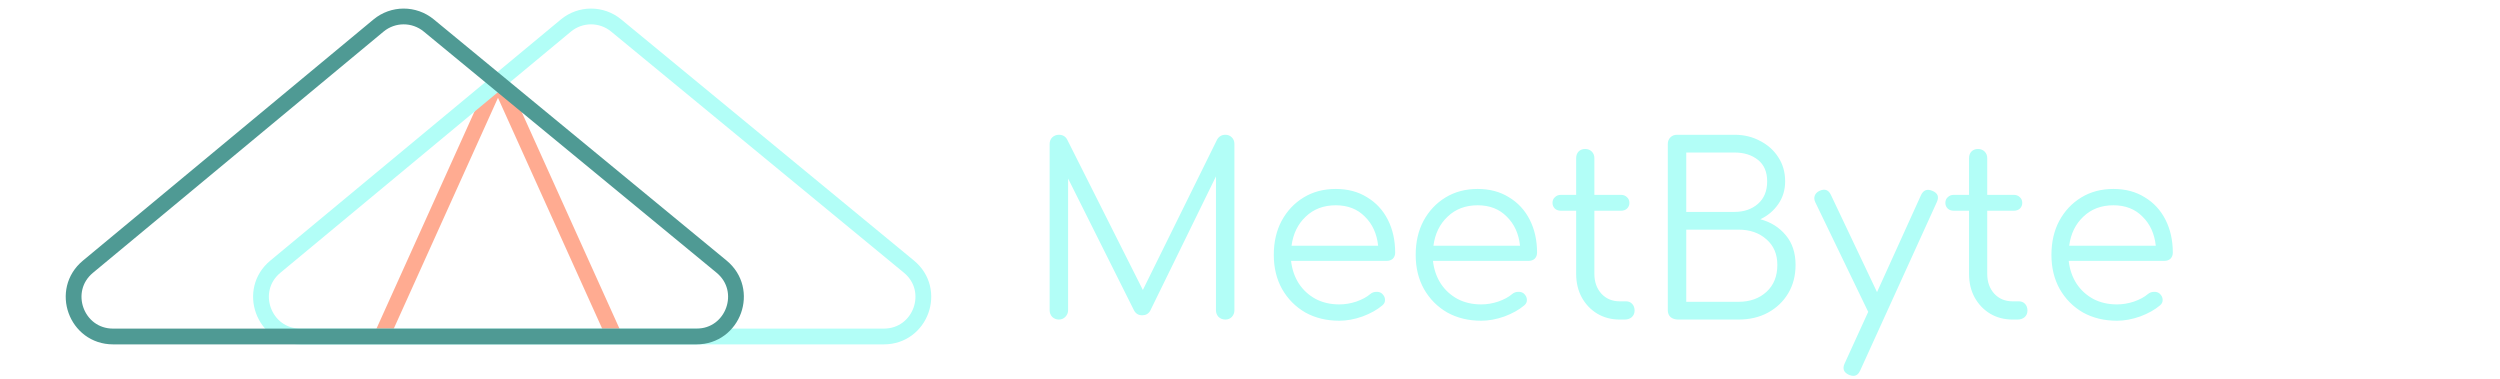
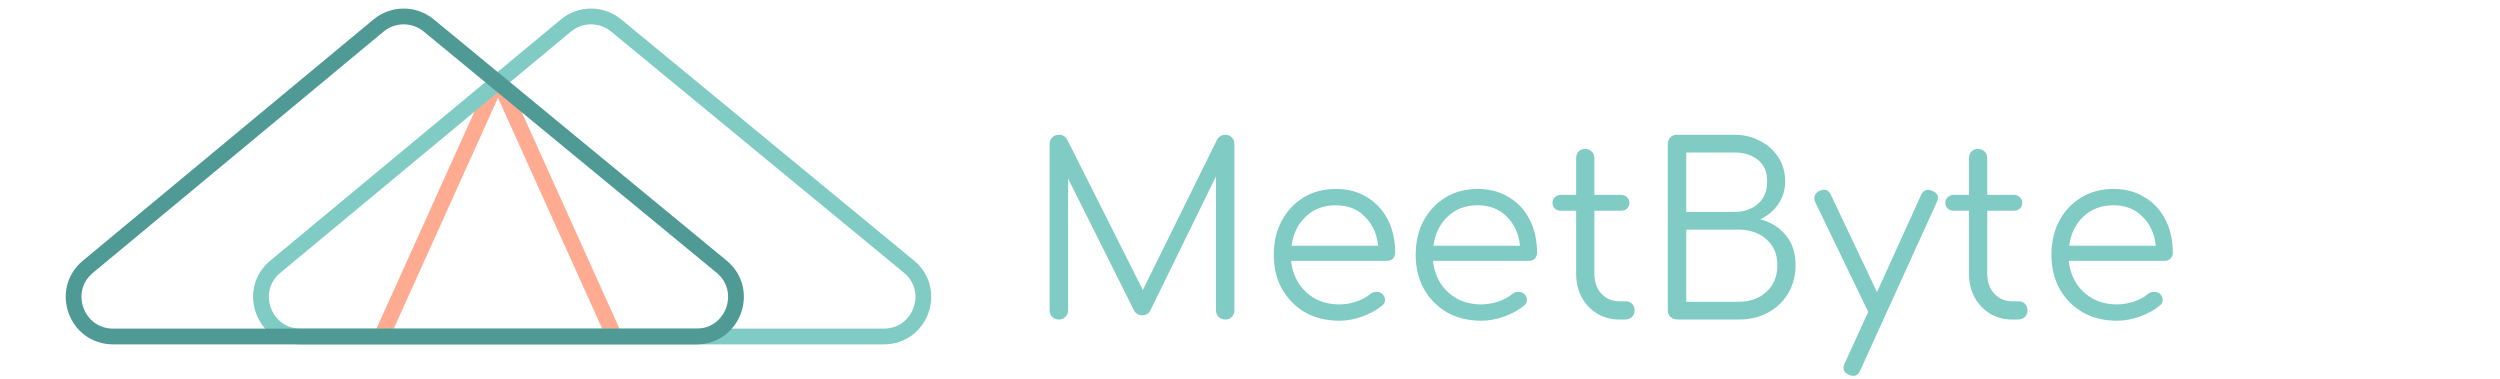
<svg xmlns="http://www.w3.org/2000/svg" width="317" height="48" viewBox="0 0 317 48" fill="none">
  <path d="M63.014 10.259L48.349 42.744M63.272 10.259L77.937 42.744" stroke="#FFAB91" stroke-width="2" />
-   <path d="M71.753 3.24L34.909 33.819C31.307 36.809 33.421 42.666 38.102 42.666H112.072C116.762 42.666 118.871 36.789 115.251 33.807L78.126 3.228C76.274 1.703 73.6 1.708 71.753 3.24Z" stroke="#B2FEF7" stroke-width="2" />
+   <path d="M71.753 3.24L34.909 33.819C31.307 36.809 33.421 42.666 38.102 42.666H112.072C116.762 42.666 118.871 36.789 115.251 33.807L78.126 3.228C76.274 1.703 73.6 1.708 71.753 3.24Z" stroke="#80CBC4" stroke-width="2" />
  <path d="M47.995 3.24L11.15 33.819C7.548 36.809 9.662 42.667 14.344 42.667H88.313C93.004 42.667 95.112 36.79 91.492 33.807L54.367 3.229C52.515 1.703 49.841 1.708 47.995 3.24Z" stroke="#4F9A94" stroke-width="2" />
-   <path d="M134.264 40.519C133.944 40.519 133.664 40.409 133.424 40.189C133.204 39.949 133.094 39.669 133.094 39.349V18.259C133.094 17.919 133.204 17.639 133.424 17.419C133.664 17.199 133.944 17.089 134.264 17.089C134.744 17.089 135.094 17.289 135.314 17.689L144.914 36.769L154.334 17.689C154.574 17.289 154.924 17.089 155.384 17.089C155.704 17.089 155.974 17.199 156.194 17.419C156.414 17.639 156.524 17.919 156.524 18.259V39.349C156.524 39.669 156.414 39.949 156.194 40.189C155.974 40.409 155.704 40.519 155.384 40.519C155.044 40.519 154.754 40.409 154.514 40.189C154.294 39.949 154.184 39.669 154.184 39.349V22.369L145.844 39.409C145.624 39.789 145.284 39.979 144.824 39.979C144.324 39.979 143.964 39.739 143.744 39.259L135.434 22.639V39.349C135.434 39.669 135.314 39.949 135.074 40.189C134.854 40.409 134.584 40.519 134.264 40.519ZM169.827 40.669C168.207 40.669 166.767 40.319 165.507 39.619C164.267 38.899 163.287 37.909 162.567 36.649C161.867 35.389 161.517 33.949 161.517 32.329C161.517 30.689 161.847 29.249 162.507 28.009C163.187 26.749 164.117 25.759 165.297 25.039C166.477 24.319 167.837 23.959 169.377 23.959C170.897 23.959 172.217 24.309 173.337 25.009C174.477 25.689 175.357 26.639 175.977 27.859C176.597 29.079 176.907 30.469 176.907 32.029C176.907 32.349 176.807 32.609 176.607 32.809C176.407 32.989 176.147 33.079 175.827 33.079H163.707C163.827 34.159 164.157 35.119 164.697 35.959C165.237 36.779 165.947 37.429 166.827 37.909C167.707 38.369 168.707 38.599 169.827 38.599C170.547 38.599 171.267 38.479 171.987 38.239C172.727 37.979 173.317 37.659 173.757 37.279C173.977 37.099 174.227 37.009 174.507 37.009C174.787 36.989 175.027 37.059 175.227 37.219C175.487 37.459 175.617 37.719 175.617 37.999C175.637 38.279 175.527 38.519 175.287 38.719C174.627 39.279 173.787 39.749 172.767 40.129C171.747 40.489 170.767 40.669 169.827 40.669ZM169.377 26.029C167.837 26.029 166.567 26.509 165.567 27.469C164.567 28.409 163.967 29.639 163.767 31.159H174.747C174.587 29.639 174.027 28.409 173.067 27.469C172.127 26.509 170.897 26.029 169.377 26.029ZM187.819 40.669C186.199 40.669 184.759 40.319 183.499 39.619C182.259 38.899 181.279 37.909 180.559 36.649C179.859 35.389 179.509 33.949 179.509 32.329C179.509 30.689 179.839 29.249 180.499 28.009C181.179 26.749 182.109 25.759 183.289 25.039C184.469 24.319 185.829 23.959 187.369 23.959C188.889 23.959 190.209 24.309 191.329 25.009C192.469 25.689 193.349 26.639 193.969 27.859C194.589 29.079 194.899 30.469 194.899 32.029C194.899 32.349 194.799 32.609 194.599 32.809C194.399 32.989 194.139 33.079 193.819 33.079H181.699C181.819 34.159 182.149 35.119 182.689 35.959C183.229 36.779 183.939 37.429 184.819 37.909C185.699 38.369 186.699 38.599 187.819 38.599C188.539 38.599 189.259 38.479 189.979 38.239C190.719 37.979 191.309 37.659 191.749 37.279C191.969 37.099 192.219 37.009 192.499 37.009C192.779 36.989 193.019 37.059 193.219 37.219C193.479 37.459 193.609 37.719 193.609 37.999C193.629 38.279 193.519 38.519 193.279 38.719C192.619 39.279 191.779 39.749 190.759 40.129C189.739 40.489 188.759 40.669 187.819 40.669ZM187.369 26.029C185.829 26.029 184.559 26.509 183.559 27.469C182.559 28.409 181.959 29.639 181.759 31.159H192.739C192.579 29.639 192.019 28.409 191.059 27.469C190.119 26.509 188.889 26.029 187.369 26.029ZM205.377 40.519C204.317 40.519 203.367 40.269 202.527 39.769C201.707 39.269 201.057 38.589 200.577 37.729C200.097 36.849 199.857 35.849 199.857 34.729V26.719H197.907C197.607 26.719 197.357 26.629 197.157 26.449C196.957 26.249 196.857 26.009 196.857 25.729C196.857 25.429 196.957 25.189 197.157 25.009C197.357 24.809 197.607 24.709 197.907 24.709H199.857V20.059C199.857 19.719 199.957 19.439 200.157 19.219C200.377 18.999 200.657 18.889 200.997 18.889C201.337 18.889 201.617 18.999 201.837 19.219C202.057 19.439 202.167 19.719 202.167 20.059V24.709H205.557C205.857 24.709 206.107 24.809 206.307 25.009C206.507 25.189 206.607 25.429 206.607 25.729C206.607 26.009 206.507 26.249 206.307 26.449C206.107 26.629 205.857 26.719 205.557 26.719H202.167V34.729C202.167 35.749 202.467 36.589 203.067 37.249C203.667 37.889 204.437 38.209 205.377 38.209H206.187C206.507 38.209 206.767 38.319 206.967 38.539C207.167 38.759 207.267 39.039 207.267 39.379C207.267 39.719 207.147 39.999 206.907 40.219C206.667 40.419 206.367 40.519 206.007 40.519H205.377ZM212.797 40.519C212.417 40.519 212.097 40.419 211.837 40.219C211.597 39.999 211.477 39.709 211.477 39.349V18.259C211.477 17.919 211.587 17.639 211.807 17.419C212.027 17.199 212.307 17.089 212.647 17.089H219.937C221.137 17.089 222.217 17.349 223.177 17.869C224.157 18.369 224.927 19.059 225.487 19.939C226.067 20.819 226.357 21.839 226.357 22.999C226.357 24.079 226.067 25.039 225.487 25.879C224.907 26.719 224.147 27.359 223.207 27.799C224.547 28.159 225.627 28.839 226.447 29.839C227.267 30.819 227.677 32.069 227.677 33.589C227.677 34.949 227.367 36.149 226.747 37.189C226.127 38.229 225.267 39.049 224.167 39.649C223.087 40.229 221.847 40.519 220.447 40.519H212.797ZM213.817 26.869H219.937C221.137 26.869 222.127 26.529 222.907 25.849C223.687 25.169 224.077 24.219 224.077 22.999C224.077 21.799 223.687 20.889 222.907 20.269C222.127 19.649 221.137 19.339 219.937 19.339H213.817V26.869ZM213.817 38.269H220.447C221.887 38.269 223.067 37.849 223.987 37.009C224.907 36.169 225.367 35.029 225.367 33.589C225.367 32.229 224.907 31.149 223.987 30.349C223.067 29.529 221.887 29.119 220.447 29.119H213.817V38.269ZM235.006 47.659C234.846 47.659 234.666 47.619 234.466 47.539C233.786 47.239 233.596 46.759 233.896 46.099L236.896 39.529L236.866 39.499L230.176 25.639C230.036 25.339 230.016 25.059 230.116 24.799C230.216 24.539 230.416 24.339 230.716 24.199C231.376 23.899 231.856 24.069 232.156 24.709L238.006 37.039L243.586 24.739C243.886 24.099 244.366 23.919 245.026 24.199C245.706 24.479 245.896 24.949 245.596 25.609L235.876 46.969C235.676 47.429 235.386 47.659 235.006 47.659ZM255.192 40.519C254.132 40.519 253.182 40.269 252.342 39.769C251.522 39.269 250.872 38.589 250.392 37.729C249.912 36.849 249.672 35.849 249.672 34.729V26.719H247.722C247.422 26.719 247.172 26.629 246.972 26.449C246.772 26.249 246.672 26.009 246.672 25.729C246.672 25.429 246.772 25.189 246.972 25.009C247.172 24.809 247.422 24.709 247.722 24.709H249.672V20.059C249.672 19.719 249.772 19.439 249.972 19.219C250.192 18.999 250.472 18.889 250.812 18.889C251.152 18.889 251.432 18.999 251.652 19.219C251.872 19.439 251.982 19.719 251.982 20.059V24.709H255.372C255.672 24.709 255.922 24.809 256.122 25.009C256.322 25.189 256.422 25.429 256.422 25.729C256.422 26.009 256.322 26.249 256.122 26.449C255.922 26.629 255.672 26.719 255.372 26.719H251.982V34.729C251.982 35.749 252.282 36.589 252.882 37.249C253.482 37.889 254.252 38.209 255.192 38.209H256.002C256.322 38.209 256.582 38.319 256.782 38.539C256.982 38.759 257.082 39.039 257.082 39.379C257.082 39.719 256.962 39.999 256.722 40.219C256.482 40.419 256.182 40.519 255.822 40.519H255.192ZM268.432 40.669C266.812 40.669 265.372 40.319 264.112 39.619C262.872 38.899 261.892 37.909 261.172 36.649C260.472 35.389 260.122 33.949 260.122 32.329C260.122 30.689 260.452 29.249 261.112 28.009C261.792 26.749 262.722 25.759 263.902 25.039C265.082 24.319 266.442 23.959 267.982 23.959C269.502 23.959 270.822 24.309 271.942 25.009C273.082 25.689 273.962 26.639 274.582 27.859C275.202 29.079 275.512 30.469 275.512 32.029C275.512 32.349 275.412 32.609 275.212 32.809C275.012 32.989 274.752 33.079 274.432 33.079H262.312C262.432 34.159 262.762 35.119 263.302 35.959C263.842 36.779 264.552 37.429 265.432 37.909C266.312 38.369 267.312 38.599 268.432 38.599C269.152 38.599 269.872 38.479 270.592 38.239C271.332 37.979 271.922 37.659 272.362 37.279C272.582 37.099 272.832 37.009 273.112 37.009C273.392 36.989 273.632 37.059 273.832 37.219C274.092 37.459 274.222 37.719 274.222 37.999C274.242 38.279 274.132 38.519 273.892 38.719C273.232 39.279 272.392 39.749 271.372 40.129C270.352 40.489 269.372 40.669 268.432 40.669ZM267.982 26.029C266.442 26.029 265.172 26.509 264.172 27.469C263.172 28.409 262.572 29.639 262.372 31.159H273.352C273.192 29.639 272.632 28.409 271.672 27.469C270.732 26.509 269.502 26.029 267.982 26.029Z" fill="#B2FEF7" />
+   <path d="M134.264 40.519C133.944 40.519 133.664 40.409 133.424 40.189C133.204 39.949 133.094 39.669 133.094 39.349V18.259C133.094 17.919 133.204 17.639 133.424 17.419C133.664 17.199 133.944 17.089 134.264 17.089C134.744 17.089 135.094 17.289 135.314 17.689L144.914 36.769L154.334 17.689C154.574 17.289 154.924 17.089 155.384 17.089C155.704 17.089 155.974 17.199 156.194 17.419C156.414 17.639 156.524 17.919 156.524 18.259V39.349C156.524 39.669 156.414 39.949 156.194 40.189C155.974 40.409 155.704 40.519 155.384 40.519C155.044 40.519 154.754 40.409 154.514 40.189C154.294 39.949 154.184 39.669 154.184 39.349V22.369L145.844 39.409C145.624 39.789 145.284 39.979 144.824 39.979C144.324 39.979 143.964 39.739 143.744 39.259L135.434 22.639V39.349C135.434 39.669 135.314 39.949 135.074 40.189C134.854 40.409 134.584 40.519 134.264 40.519ZM169.827 40.669C168.207 40.669 166.767 40.319 165.507 39.619C164.267 38.899 163.287 37.909 162.567 36.649C161.867 35.389 161.517 33.949 161.517 32.329C161.517 30.689 161.847 29.249 162.507 28.009C163.187 26.749 164.117 25.759 165.297 25.039C166.477 24.319 167.837 23.959 169.377 23.959C170.897 23.959 172.217 24.309 173.337 25.009C174.477 25.689 175.357 26.639 175.977 27.859C176.597 29.079 176.907 30.469 176.907 32.029C176.907 32.349 176.807 32.609 176.607 32.809C176.407 32.989 176.147 33.079 175.827 33.079H163.707C163.827 34.159 164.157 35.119 164.697 35.959C165.237 36.779 165.947 37.429 166.827 37.909C167.707 38.369 168.707 38.599 169.827 38.599C170.547 38.599 171.267 38.479 171.987 38.239C172.727 37.979 173.317 37.659 173.757 37.279C173.977 37.099 174.227 37.009 174.507 37.009C174.787 36.989 175.027 37.059 175.227 37.219C175.487 37.459 175.617 37.719 175.617 37.999C175.637 38.279 175.527 38.519 175.287 38.719C174.627 39.279 173.787 39.749 172.767 40.129C171.747 40.489 170.767 40.669 169.827 40.669ZM169.377 26.029C167.837 26.029 166.567 26.509 165.567 27.469C164.567 28.409 163.967 29.639 163.767 31.159H174.747C174.587 29.639 174.027 28.409 173.067 27.469C172.127 26.509 170.897 26.029 169.377 26.029ZM187.819 40.669C186.199 40.669 184.759 40.319 183.499 39.619C182.259 38.899 181.279 37.909 180.559 36.649C179.859 35.389 179.509 33.949 179.509 32.329C179.509 30.689 179.839 29.249 180.499 28.009C181.179 26.749 182.109 25.759 183.289 25.039C184.469 24.319 185.829 23.959 187.369 23.959C188.889 23.959 190.209 24.309 191.329 25.009C192.469 25.689 193.349 26.639 193.969 27.859C194.589 29.079 194.899 30.469 194.899 32.029C194.899 32.349 194.799 32.609 194.599 32.809C194.399 32.989 194.139 33.079 193.819 33.079H181.699C181.819 34.159 182.149 35.119 182.689 35.959C183.229 36.779 183.939 37.429 184.819 37.909C185.699 38.369 186.699 38.599 187.819 38.599C188.539 38.599 189.259 38.479 189.979 38.239C190.719 37.979 191.309 37.659 191.749 37.279C191.969 37.099 192.219 37.009 192.499 37.009C192.779 36.989 193.019 37.059 193.219 37.219C193.479 37.459 193.609 37.719 193.609 37.999C193.629 38.279 193.519 38.519 193.279 38.719C192.619 39.279 191.779 39.749 190.759 40.129C189.739 40.489 188.759 40.669 187.819 40.669ZM187.369 26.029C185.829 26.029 184.559 26.509 183.559 27.469C182.559 28.409 181.959 29.639 181.759 31.159H192.739C192.579 29.639 192.019 28.409 191.059 27.469C190.119 26.509 188.889 26.029 187.369 26.029ZM205.377 40.519C204.317 40.519 203.367 40.269 202.527 39.769C201.707 39.269 201.057 38.589 200.577 37.729C200.097 36.849 199.857 35.849 199.857 34.729V26.719H197.907C197.607 26.719 197.357 26.629 197.157 26.449C196.957 26.249 196.857 26.009 196.857 25.729C196.857 25.429 196.957 25.189 197.157 25.009C197.357 24.809 197.607 24.709 197.907 24.709H199.857V20.059C199.857 19.719 199.957 19.439 200.157 19.219C200.377 18.999 200.657 18.889 200.997 18.889C201.337 18.889 201.617 18.999 201.837 19.219C202.057 19.439 202.167 19.719 202.167 20.059V24.709H205.557C205.857 24.709 206.107 24.809 206.307 25.009C206.507 25.189 206.607 25.429 206.607 25.729C206.607 26.009 206.507 26.249 206.307 26.449C206.107 26.629 205.857 26.719 205.557 26.719H202.167V34.729C202.167 35.749 202.467 36.589 203.067 37.249C203.667 37.889 204.437 38.209 205.377 38.209H206.187C206.507 38.209 206.767 38.319 206.967 38.539C207.167 38.759 207.267 39.039 207.267 39.379C207.267 39.719 207.147 39.999 206.907 40.219C206.667 40.419 206.367 40.519 206.007 40.519H205.377ZM212.797 40.519C212.417 40.519 212.097 40.419 211.837 40.219C211.597 39.999 211.477 39.709 211.477 39.349V18.259C211.477 17.919 211.587 17.639 211.807 17.419C212.027 17.199 212.307 17.089 212.647 17.089H219.937C221.137 17.089 222.217 17.349 223.177 17.869C224.157 18.369 224.927 19.059 225.487 19.939C226.067 20.819 226.357 21.839 226.357 22.999C226.357 24.079 226.067 25.039 225.487 25.879C224.907 26.719 224.147 27.359 223.207 27.799C224.547 28.159 225.627 28.839 226.447 29.839C227.267 30.819 227.677 32.069 227.677 33.589C227.677 34.949 227.367 36.149 226.747 37.189C226.127 38.229 225.267 39.049 224.167 39.649C223.087 40.229 221.847 40.519 220.447 40.519H212.797ZM213.817 26.869H219.937C221.137 26.869 222.127 26.529 222.907 25.849C223.687 25.169 224.077 24.219 224.077 22.999C224.077 21.799 223.687 20.889 222.907 20.269C222.127 19.649 221.137 19.339 219.937 19.339H213.817V26.869ZM213.817 38.269H220.447C221.887 38.269 223.067 37.849 223.987 37.009C224.907 36.169 225.367 35.029 225.367 33.589C225.367 32.229 224.907 31.149 223.987 30.349C223.067 29.529 221.887 29.119 220.447 29.119H213.817V38.269ZM235.006 47.659C234.846 47.659 234.666 47.619 234.466 47.539C233.786 47.239 233.596 46.759 233.896 46.099L236.896 39.529L236.866 39.499L230.176 25.639C230.036 25.339 230.016 25.059 230.116 24.799C230.216 24.539 230.416 24.339 230.716 24.199C231.376 23.899 231.856 24.069 232.156 24.709L238.006 37.039L243.586 24.739C243.886 24.099 244.366 23.919 245.026 24.199C245.706 24.479 245.896 24.949 245.596 25.609L235.876 46.969C235.676 47.429 235.386 47.659 235.006 47.659ZM255.192 40.519C254.132 40.519 253.182 40.269 252.342 39.769C251.522 39.269 250.872 38.589 250.392 37.729C249.912 36.849 249.672 35.849 249.672 34.729V26.719H247.722C247.422 26.719 247.172 26.629 246.972 26.449C246.772 26.249 246.672 26.009 246.672 25.729C246.672 25.429 246.772 25.189 246.972 25.009C247.172 24.809 247.422 24.709 247.722 24.709H249.672V20.059C249.672 19.719 249.772 19.439 249.972 19.219C250.192 18.999 250.472 18.889 250.812 18.889C251.152 18.889 251.432 18.999 251.652 19.219C251.872 19.439 251.982 19.719 251.982 20.059V24.709H255.372C255.672 24.709 255.922 24.809 256.122 25.009C256.322 25.189 256.422 25.429 256.422 25.729C256.422 26.009 256.322 26.249 256.122 26.449C255.922 26.629 255.672 26.719 255.372 26.719H251.982V34.729C251.982 35.749 252.282 36.589 252.882 37.249C253.482 37.889 254.252 38.209 255.192 38.209H256.002C256.322 38.209 256.582 38.319 256.782 38.539C256.982 38.759 257.082 39.039 257.082 39.379C257.082 39.719 256.962 39.999 256.722 40.219C256.482 40.419 256.182 40.519 255.822 40.519H255.192ZM268.432 40.669C266.812 40.669 265.372 40.319 264.112 39.619C262.872 38.899 261.892 37.909 261.172 36.649C260.472 35.389 260.122 33.949 260.122 32.329C260.122 30.689 260.452 29.249 261.112 28.009C261.792 26.749 262.722 25.759 263.902 25.039C265.082 24.319 266.442 23.959 267.982 23.959C269.502 23.959 270.822 24.309 271.942 25.009C273.082 25.689 273.962 26.639 274.582 27.859C275.202 29.079 275.512 30.469 275.512 32.029C275.512 32.349 275.412 32.609 275.212 32.809C275.012 32.989 274.752 33.079 274.432 33.079H262.312C262.432 34.159 262.762 35.119 263.302 35.959C263.842 36.779 264.552 37.429 265.432 37.909C266.312 38.369 267.312 38.599 268.432 38.599C269.152 38.599 269.872 38.479 270.592 38.239C271.332 37.979 271.922 37.659 272.362 37.279C272.582 37.099 272.832 37.009 273.112 37.009C273.392 36.989 273.632 37.059 273.832 37.219C274.092 37.459 274.222 37.719 274.222 37.999C274.242 38.279 274.132 38.519 273.892 38.719C273.232 39.279 272.392 39.749 271.372 40.129C270.352 40.489 269.372 40.669 268.432 40.669ZM267.982 26.029C266.442 26.029 265.172 26.509 264.172 27.469C263.172 28.409 262.572 29.639 262.372 31.159H273.352C273.192 29.639 272.632 28.409 271.672 27.469C270.732 26.509 269.502 26.029 267.982 26.029Z" fill="#80CBC4" />
</svg>
